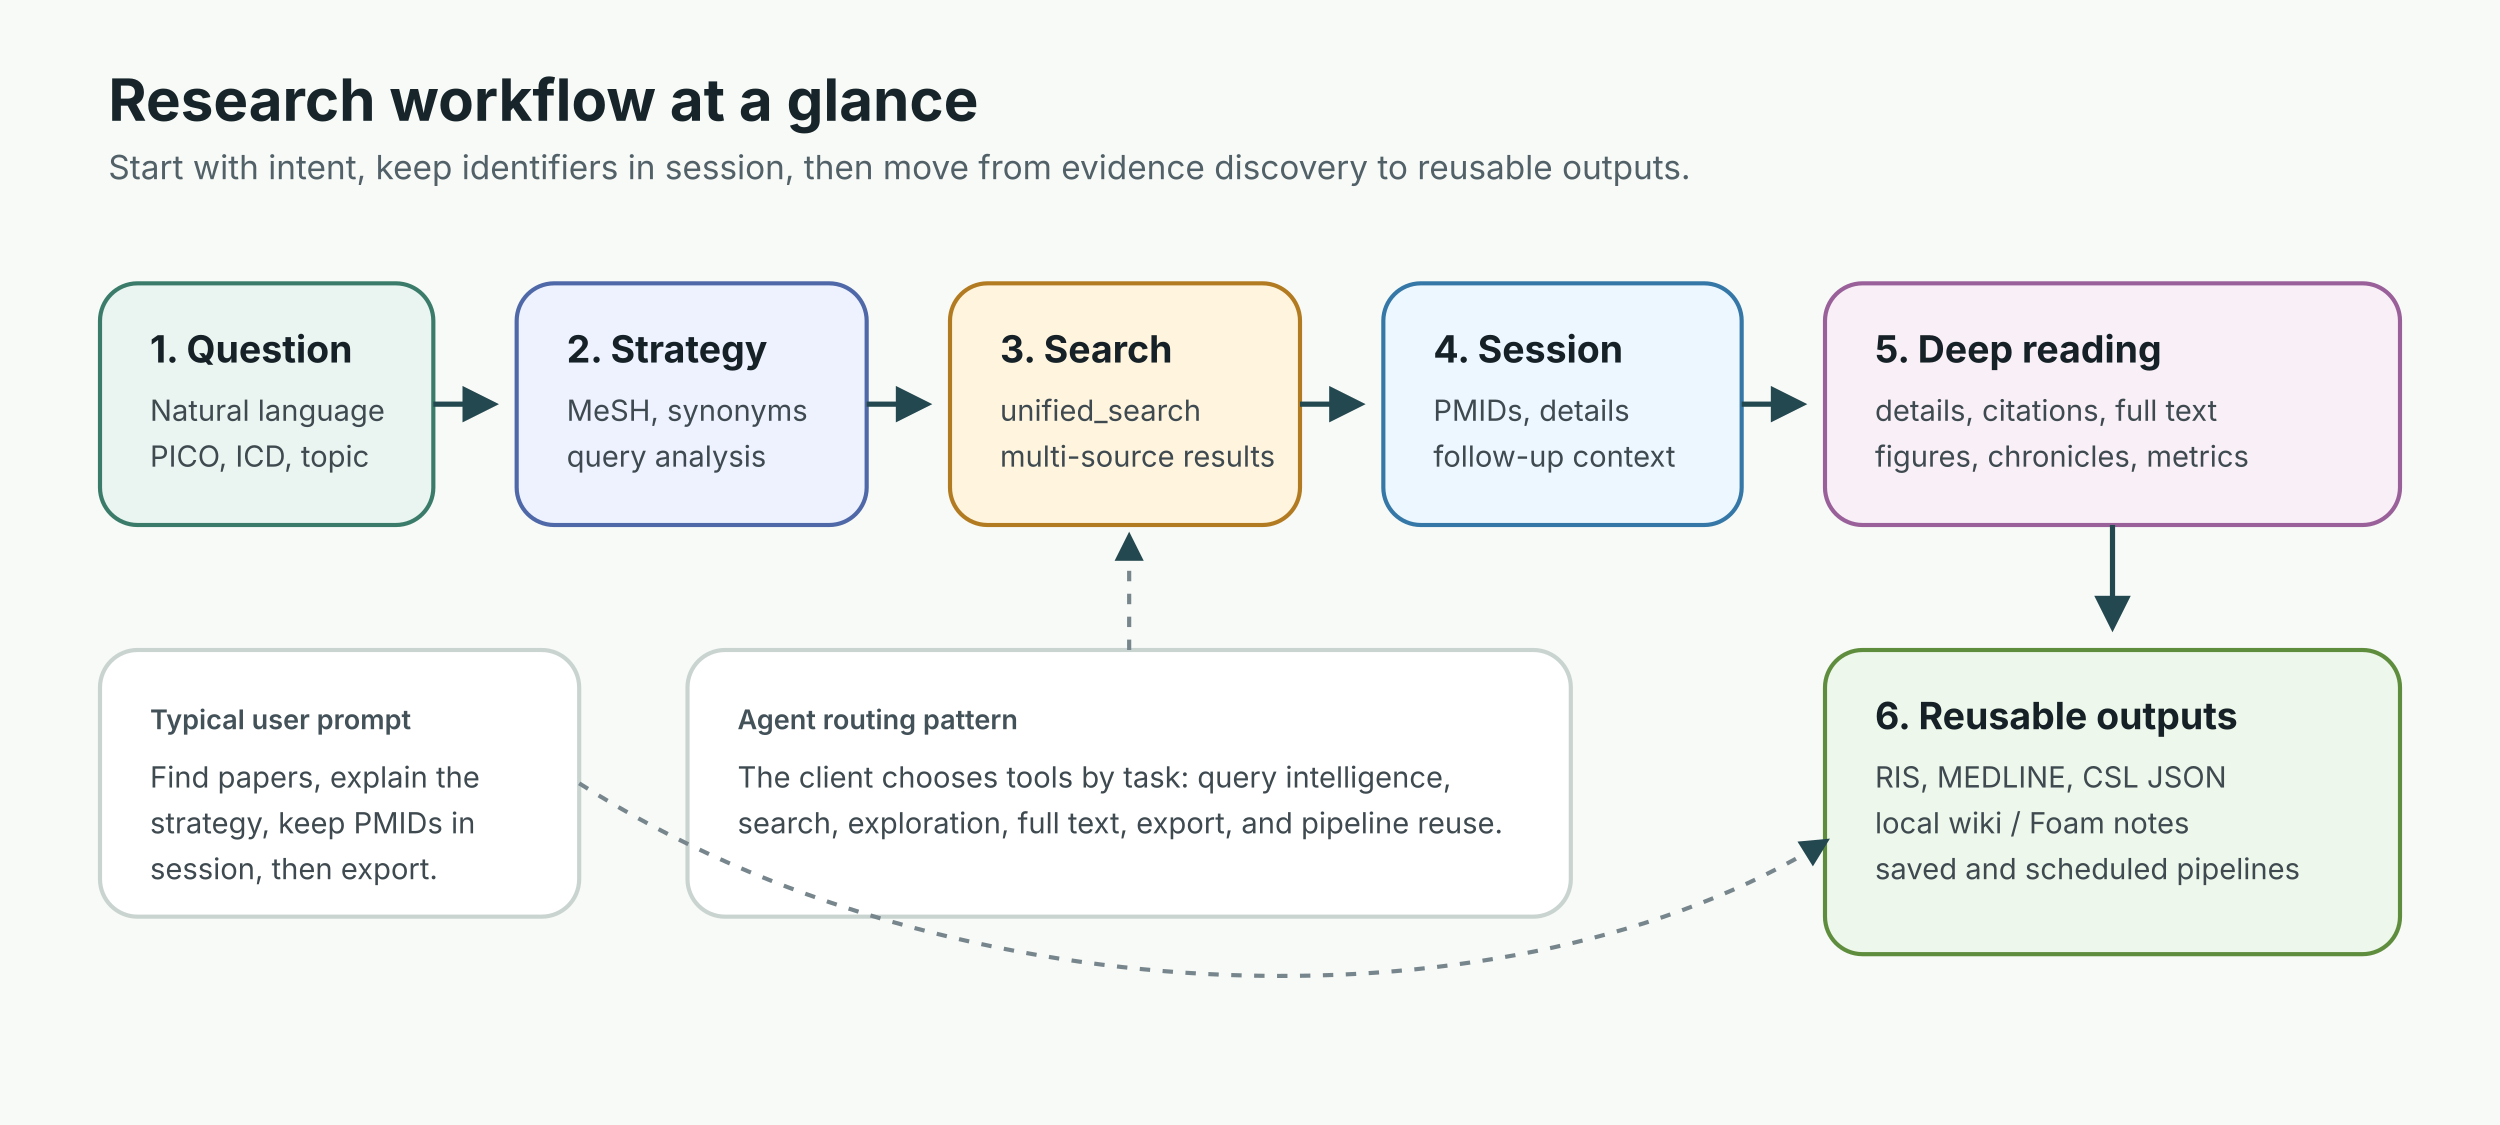
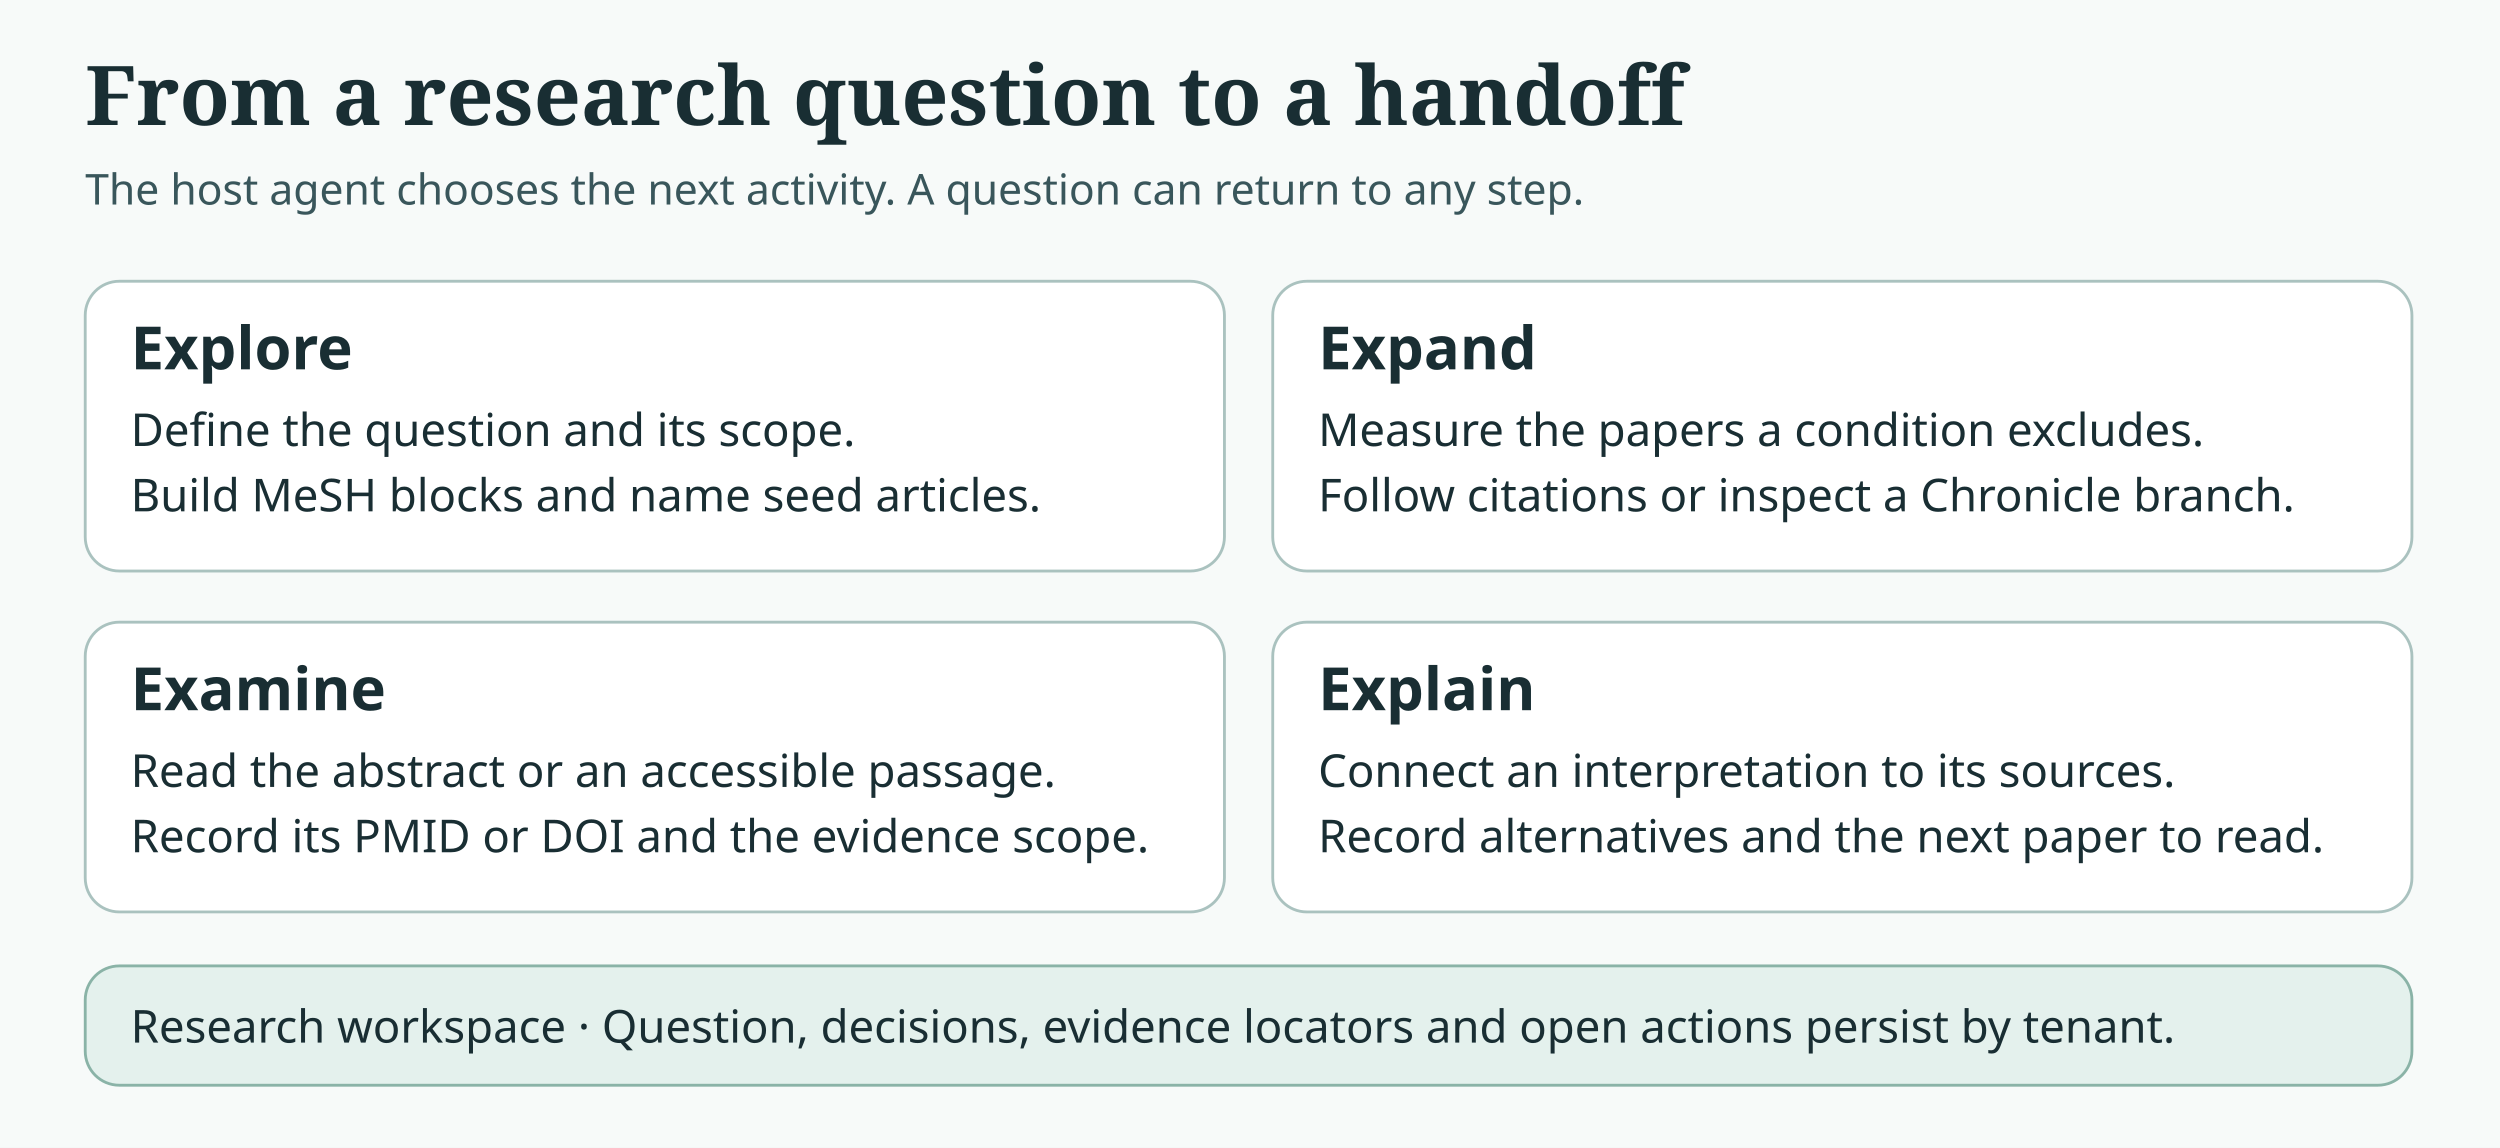
- <svg xmlns="http://www.w3.org/2000/svg" width="1200" height="540" viewBox="0 0 1200 540" role="img" aria-labelledby="title desc">
-   <defs>
-     <marker id="arrow" viewBox="0 0 10 10" refX="8" refY="5" markerWidth="7" markerHeight="7" orient="auto-start-reverse">
-       <path d="M 0 0 L 10 5 L 0 10 z" fill="#244850" />
-     </marker>
-     <style>
-       .bg { fill: #f8faf7; }
-       .title { font: 700 28px system-ui, -apple-system, BlinkMacSystemFont, "Segoe UI", sans-serif; fill: #17252a; }
-       .subtitle { font: 400 16px system-ui, -apple-system, BlinkMacSystemFont, "Segoe UI", sans-serif; fill: #526168; }
-       .box { stroke-width: 2; rx: 18; }
-       .label { font: 700 18px system-ui, -apple-system, BlinkMacSystemFont, "Segoe UI", sans-serif; fill: #152126; }
-       .body { font: 400 14px system-ui, -apple-system, BlinkMacSystemFont, "Segoe UI", sans-serif; fill: #3e4a50; }
-       .small { font: 600 13px system-ui, -apple-system, BlinkMacSystemFont, "Segoe UI", sans-serif; fill: #435159; }
-       .arrow { fill: none; stroke: #244850; stroke-width: 2.5; marker-end: url(#arrow); }
-       .soft-arrow { fill: none; stroke: #77868c; stroke-width: 2; marker-end: url(#arrow); stroke-dasharray: 5 6; }
-     </style>
-   </defs>
-   <rect class="bg" x="0" y="0" width="1200" height="540" />
-   <text class="title" x="52" y="58">Research workflow at a glance</text>
-   <text class="subtitle" x="52" y="86">Start with intent, keep identifiers in session, then move from evidence discovery to reusable outputs.</text>
-   <rect class="box" x="48" y="136" width="160" height="116" fill="#eaf4f0" stroke="#3a7c69" />
-   <text class="label" x="72" y="174">1. Question</text>
-   <text class="body" x="72" y="202">Natural language</text>
-   <text class="body" x="72" y="224">PICO, ICD, topic</text>
-   <rect class="box" x="248" y="136" width="168" height="116" fill="#eef2ff" stroke="#4f68a8" />
-   <text class="label" x="272" y="174">2. Strategy</text>
-   <text class="body" x="272" y="202">MeSH, synonyms</text>
-   <text class="body" x="272" y="224">query analysis</text>
-   <rect class="box" x="456" y="136" width="168" height="116" fill="#fff5df" stroke="#b27b21" />
-   <text class="label" x="480" y="174">3. Search</text>
-   <text class="body" x="480" y="202">unified_search</text>
-   <text class="body" x="480" y="224">multi-source results</text>
-   <rect class="box" x="664" y="136" width="172" height="116" fill="#edf7ff" stroke="#3578a7" />
-   <text class="label" x="688" y="174">4. Session</text>
-   <text class="body" x="688" y="202">PMIDs, details</text>
-   <text class="body" x="688" y="224">follow-up context</text>
-   <rect class="box" x="876" y="136" width="276" height="116" fill="#f8eff7" stroke="#99609a" />
-   <text class="label" x="900" y="174">5. Deep reading</text>
-   <text class="body" x="900" y="202">details, citations, full text</text>
-   <text class="body" x="900" y="224">figures, chronicles, metrics</text>
-   <path class="arrow" d="M 208 194 H 236" />
-   <path class="arrow" d="M 416 194 H 444" />
-   <path class="arrow" d="M 624 194 H 652" />
-   <path class="arrow" d="M 836 194 H 864" />
-   <rect class="box" x="876" y="312" width="276" height="146" fill="#eef7eb" stroke="#5f8d3e" />
-   <text class="label" x="900" y="350">6. Reusable outputs</text>
-   <text class="body" x="900" y="378">RIS, MEDLINE, CSL JSON</text>
-   <text class="body" x="900" y="400">local wiki / Foam notes</text>
-   <text class="body" x="900" y="422">saved and scheduled pipelines</text>
-   <path class="arrow" d="M 1014 252 V 300" />
-   <rect x="48" y="312" width="230" height="128" rx="18" fill="#ffffff" stroke="#c9d4d0" stroke-width="2" />
-   <text class="small" x="72" y="350">Typical user prompt</text>
-   <text class="body" x="72" y="378">Find papers, explain the</text>
-   <text class="body" x="72" y="400">strategy, keep PMIDs in</text>
-   <text class="body" x="72" y="422">session, then export.</text>
-   <rect x="330" y="312" width="424" height="128" rx="18" fill="#ffffff" stroke="#c9d4d0" stroke-width="2" />
-   <text class="small" x="354" y="350">Agent routing pattern</text>
-   <text class="body" x="354" y="378">The client chooses tools by task: query intelligence,</text>
-   <text class="body" x="354" y="400">search, exploration, full text, export, and pipeline reuse.</text>
-   <path class="soft-arrow" d="M 542 312 C 542 285 542 280 542 258" />
-   <path class="soft-arrow" d="M 278 376 C 460 492 728 496 876 404" />
+ <svg xmlns="http://www.w3.org/2000/svg" width="880" height="404" viewBox="0 0 880 404" role="img" aria-labelledby="title desc">
+   <style>
+     text { font-family: "Segoe UI", sans-serif; fill: #192e33; }
+     .heading { font: 600 29px Georgia, serif; }
+     .label { font-size: 21px; font-weight: 650; }
+     .body { font-size: 16px; }
+     .note { font-size: 15px; fill: #39565b; }
+     .paper { fill: #fff; stroke: #aac2bf; }
+     .wash { fill: #e4f1ed; stroke: #8ab3a7; }
+     .warm { fill: #fff2d9; stroke: #d4b575; }
+     .line { fill: none; stroke: #557d77; stroke-width: 2; }
+   </style>
+   <rect width="880" height="404" fill="#f7faf9" />
+   <text x="30" y="44" class="heading">From a research question to a handoff</text>
+   <text x="30" y="72" class="note">The host agent chooses the next activity. A question can return to any step.</text>
+   <rect x="30" y="99" width="401" height="102" rx="12" class="paper" />
+   <text x="46" y="130" class="label">Explore</text>
+   <text x="46" y="157" class="body">Define the question and its scope.</text>
+   <text x="46" y="180" class="body">Build MeSH blocks and name seed articles.</text>
+   <rect x="448" y="99" width="401" height="102" rx="12" class="paper" />
+   <text x="464" y="130" class="label">Expand</text>
+   <text x="464" y="157" class="body">Measure the papers a condition excludes.</text>
+   <text x="464" y="180" class="body">Follow citations or inspect a Chronicle branch.</text>
+   <rect x="30" y="219" width="401" height="102" rx="12" class="paper" />
+   <text x="46" y="250" class="label">Examine</text>
+   <text x="46" y="277" class="body">Read the abstract or an accessible passage.</text>
+   <text x="46" y="300" class="body">Record its PMID or DOI and the evidence scope.</text>
+   <rect x="448" y="219" width="401" height="102" rx="12" class="paper" />
+   <text x="464" y="250" class="label">Explain</text>
+   <text x="464" y="277" class="body">Connect an interpretation to its sources.</text>
+   <text x="464" y="300" class="body">Record alternatives and the next paper to read.</text>
+   <rect x="30" y="340" width="819" height="42" rx="12" class="wash" />
+   <text x="46" y="367" class="body">Research workspace  ·  Question, decisions, evidence locators and open actions persist by tenant.</text>
</svg>
